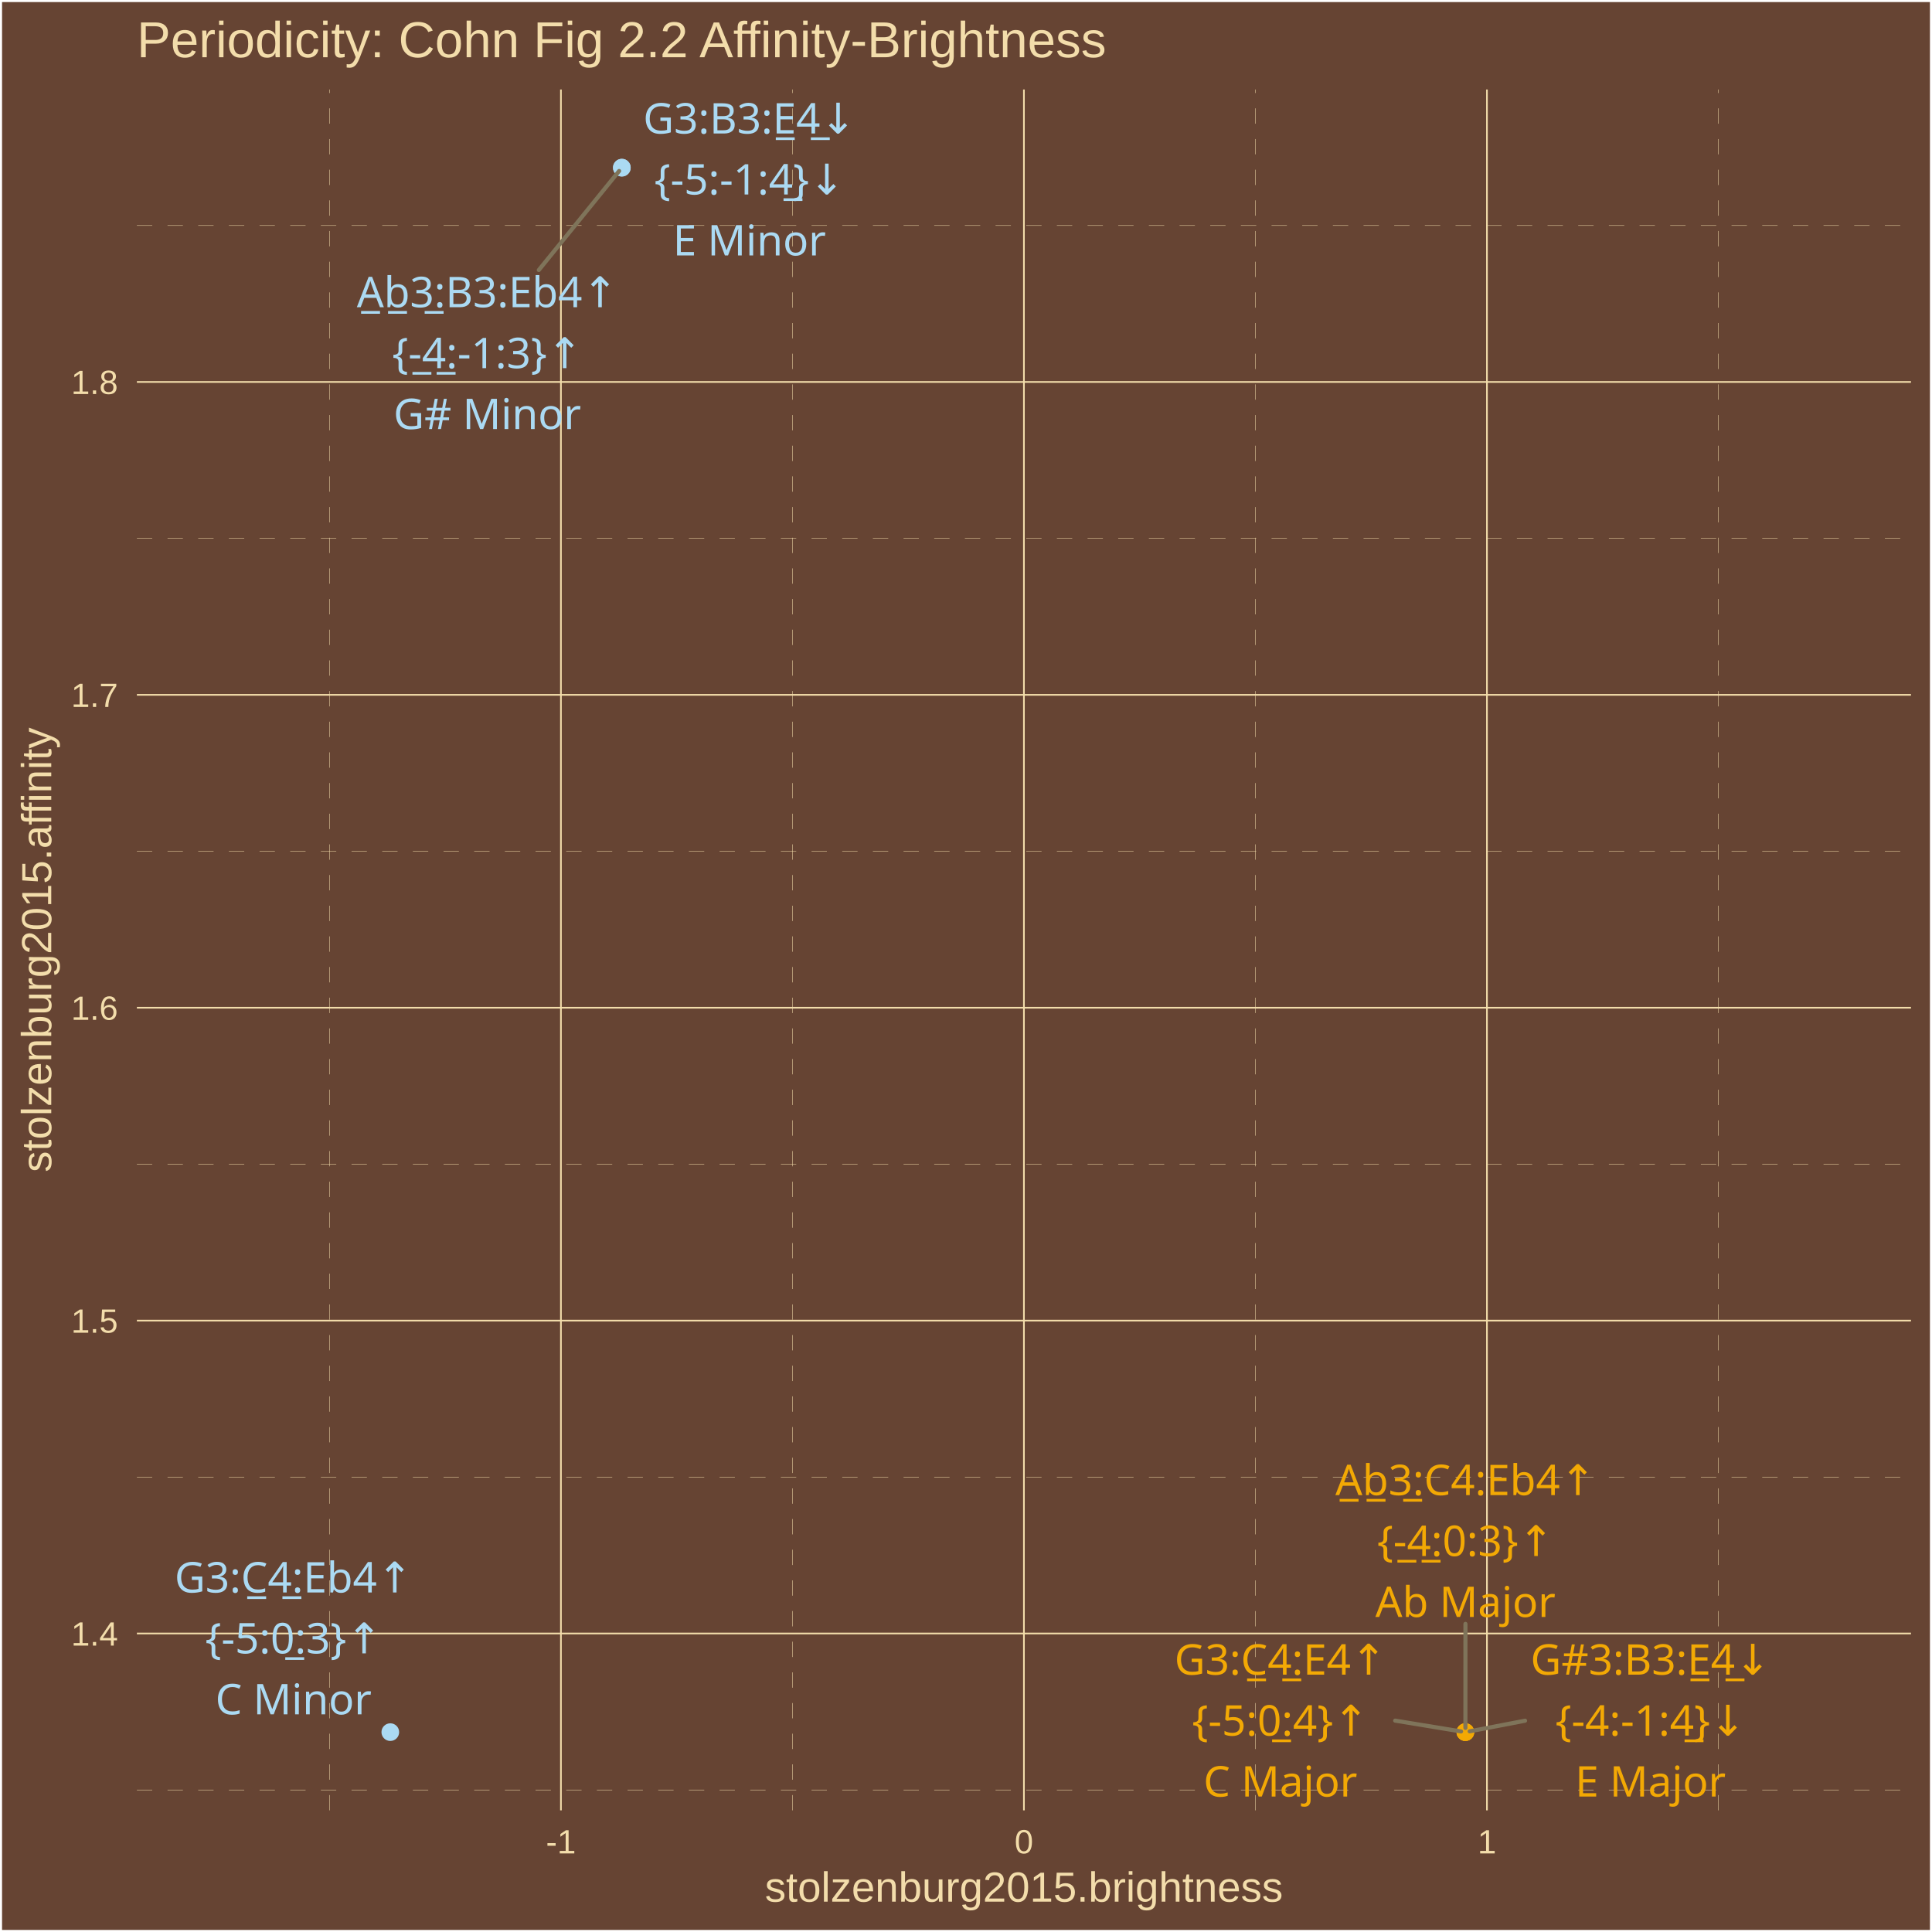
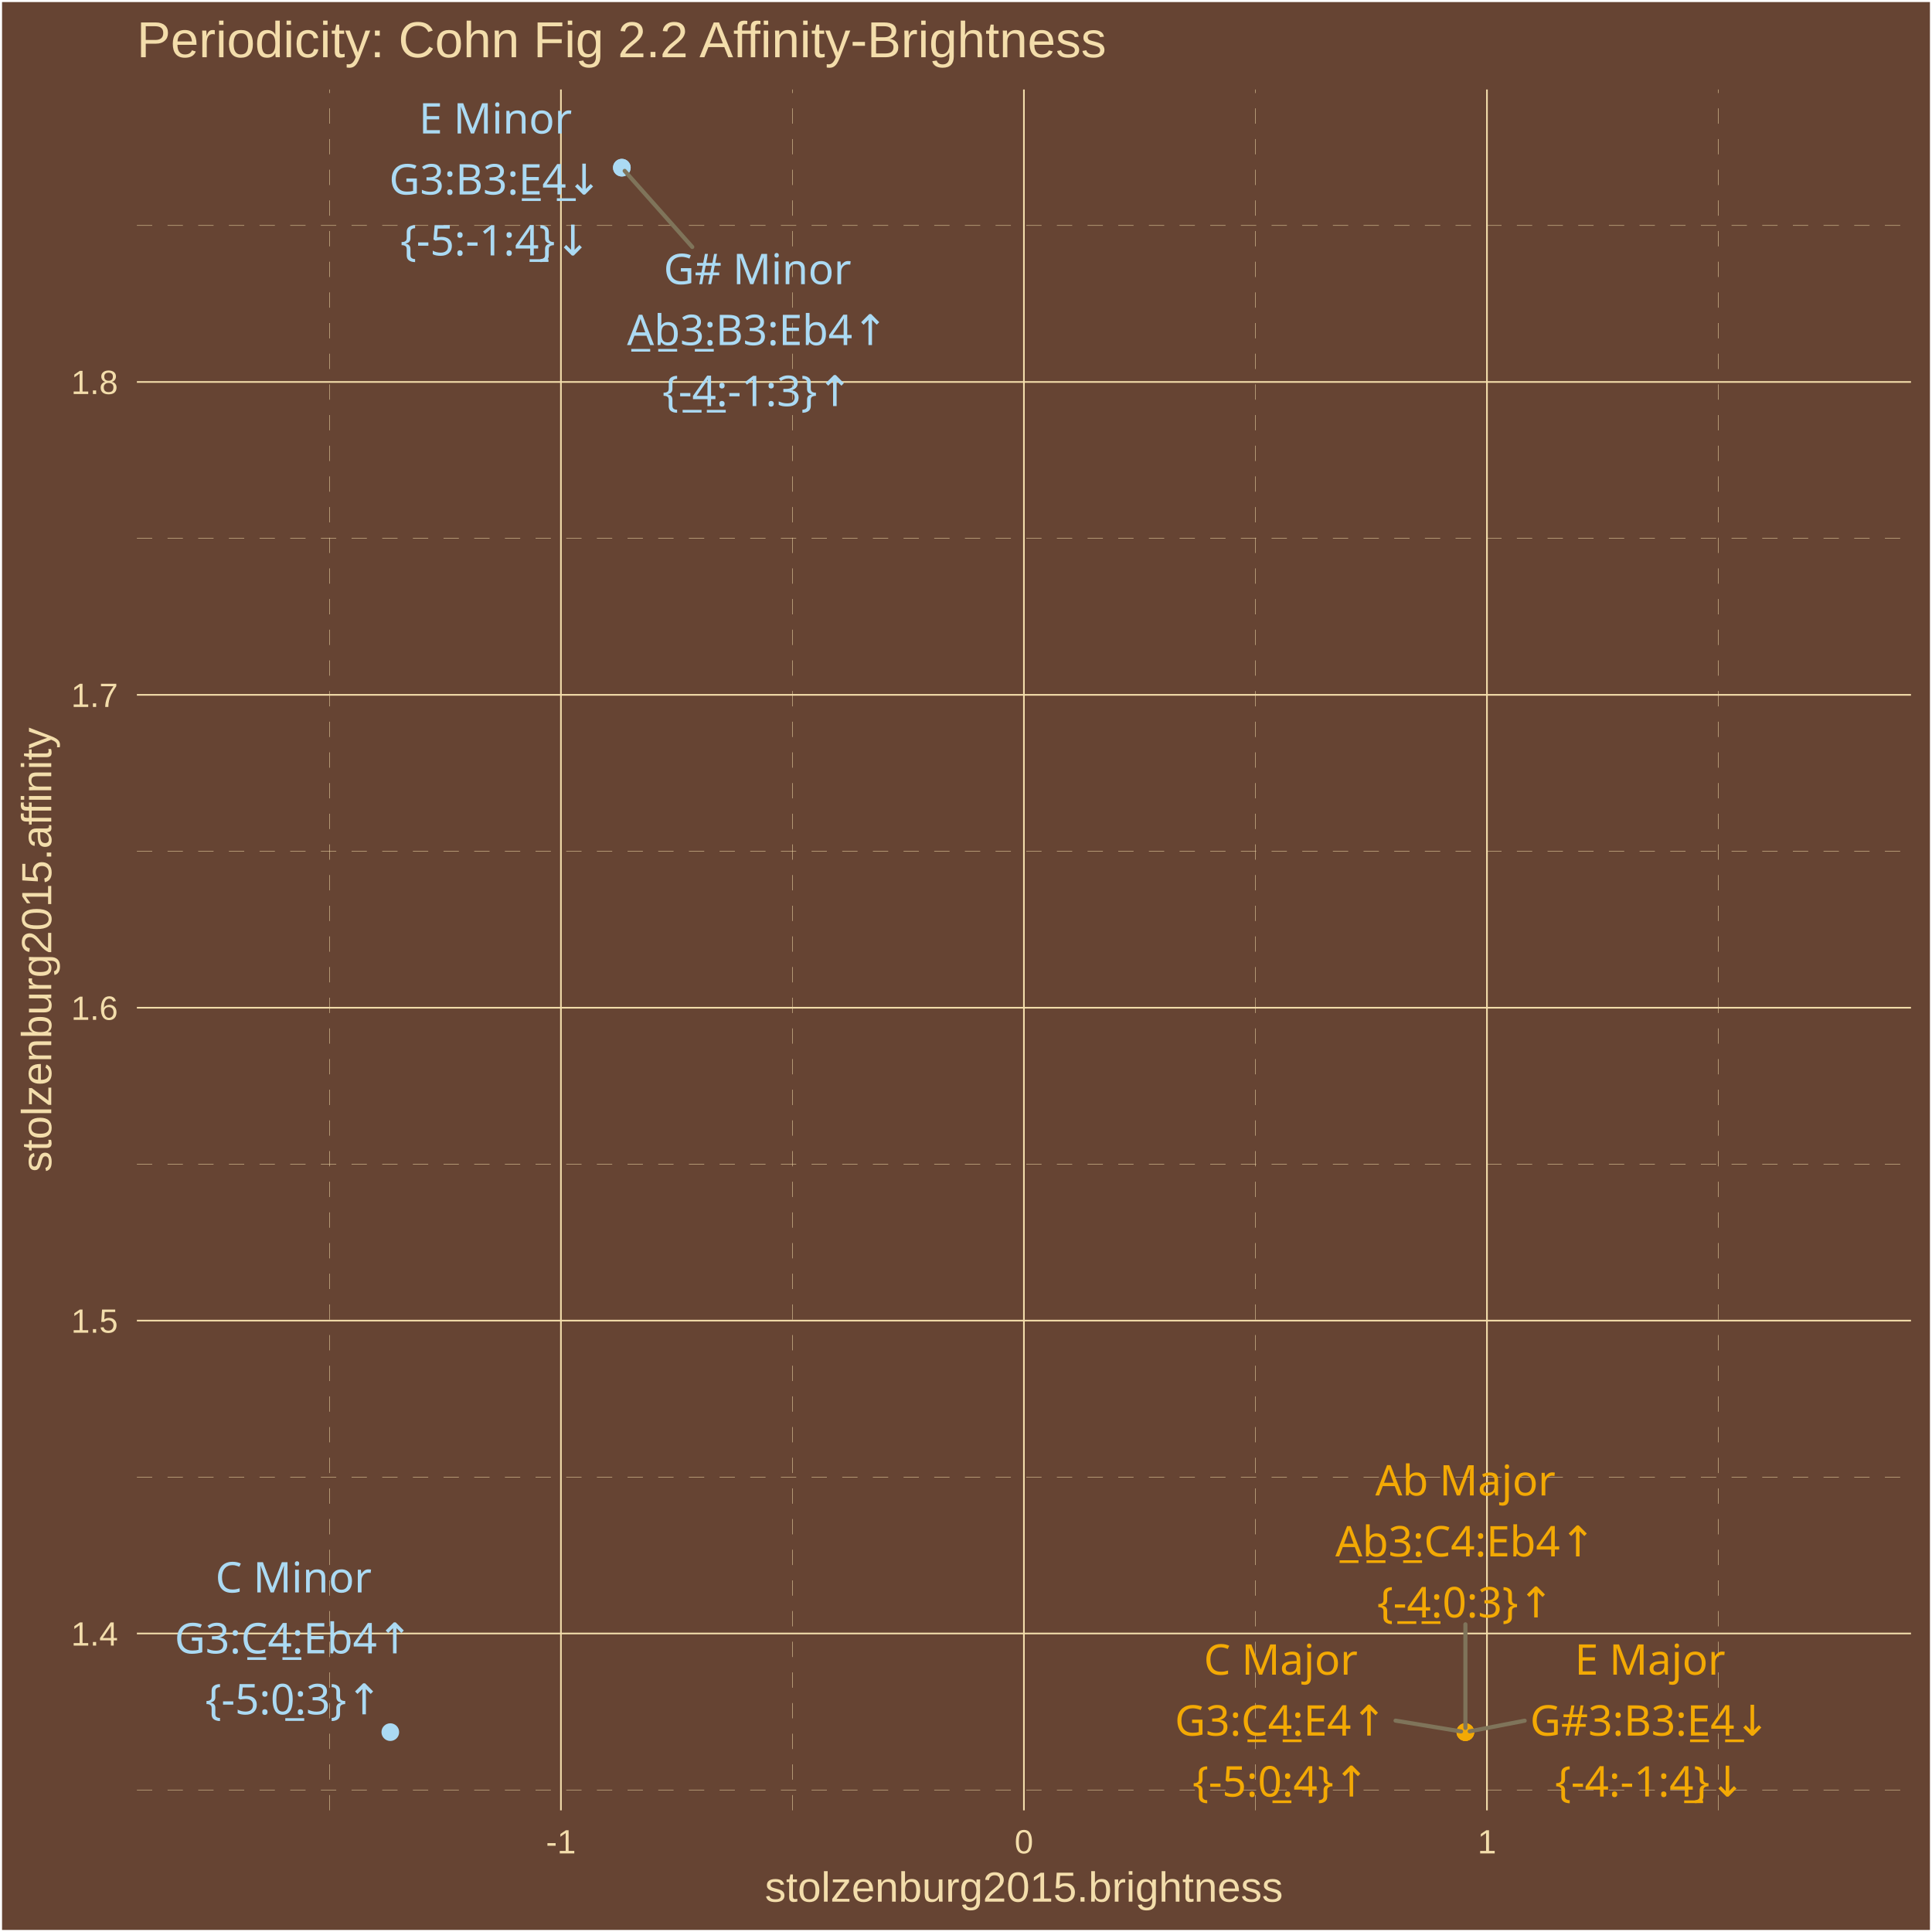
<svg xmlns="http://www.w3.org/2000/svg" class="svglite" width="504.00pt" height="504.00pt" viewBox="0 0 504.00 504.00">
  <defs>
    <style type="text/css">
    .svglite line, .svglite polyline, .svglite polygon, .svglite path, .svglite rect, .svglite circle {
      fill: none;
      stroke: #000000;
      stroke-linecap: round;
      stroke-linejoin: round;
      stroke-miterlimit: 10.00;
    }
    .svglite text {
      white-space: pre;
    }
  </style>
  </defs>
  <rect width="100%" height="100%" style="stroke: none; fill: #664433;" />
  <defs>
    <clipPath id="cpMC4wMHw1MDQuMDB8MC4wMHw1MDQuMDA=">
      <rect x="0.00" y="0.00" width="504.00" height="504.00" />
    </clipPath>
  </defs>
  <g clip-path="url(#cpMC4wMHw1MDQuMDB8MC4wMHw1MDQuMDA=)">
    <rect x="0.00" y="-0" width="504.00" height="504.00" style="stroke-width: 1.07; stroke: #FFFFFF; fill: #664433;" />
  </g>
  <defs>
    <clipPath id="cpMzUuNzF8NDk4LjUyfDIzLjM0fDQ3Mi4yNw==">
      <rect x="35.71" y="23.34" width="462.81" height="448.93" />
    </clipPath>
  </defs>
  <g clip-path="url(#cpMzUuNzF8NDk4LjUyfDIzLjM0fDQ3Mi4yNw==)">
    <rect x="35.71" y="23.34" width="462.81" height="448.93" style="stroke-width: 1.07; stroke: none; fill: #664433;" />
    <polyline points="35.71,466.95 498.52,466.95 " style="stroke-width: 0.11; stroke: #F3DDAB; stroke-dasharray: 4.00,4.00; stroke-linecap: butt;" />
    <polyline points="35.71,385.32 498.52,385.32 " style="stroke-width: 0.11; stroke: #F3DDAB; stroke-dasharray: 4.00,4.00; stroke-linecap: butt;" />
    <polyline points="35.71,303.70 498.52,303.70 " style="stroke-width: 0.11; stroke: #F3DDAB; stroke-dasharray: 4.00,4.00; stroke-linecap: butt;" />
    <polyline points="35.71,222.08 498.52,222.08 " style="stroke-width: 0.11; stroke: #F3DDAB; stroke-dasharray: 4.00,4.00; stroke-linecap: butt;" />
    <polyline points="35.71,140.45 498.52,140.45 " style="stroke-width: 0.11; stroke: #F3DDAB; stroke-dasharray: 4.00,4.00; stroke-linecap: butt;" />
    <polyline points="35.71,58.83 498.52,58.83 " style="stroke-width: 0.11; stroke: #F3DDAB; stroke-dasharray: 4.00,4.00; stroke-linecap: butt;" />
    <polyline points="85.94,472.27 85.94,23.34 " style="stroke-width: 0.11; stroke: #F3DDAB; stroke-dasharray: 4.00,4.00; stroke-linecap: butt;" />
    <polyline points="206.72,472.27 206.72,23.34 " style="stroke-width: 0.11; stroke: #F3DDAB; stroke-dasharray: 4.00,4.00; stroke-linecap: butt;" />
    <polyline points="327.51,472.27 327.51,23.34 " style="stroke-width: 0.11; stroke: #F3DDAB; stroke-dasharray: 4.00,4.00; stroke-linecap: butt;" />
    <polyline points="448.29,472.27 448.29,23.34 " style="stroke-width: 0.11; stroke: #F3DDAB; stroke-dasharray: 4.00,4.00; stroke-linecap: butt;" />
    <polyline points="35.71,426.13 498.52,426.13 " style="stroke-width: 0.43; stroke: #F3DDAB; stroke-linecap: butt;" />
    <polyline points="35.71,344.51 498.52,344.51 " style="stroke-width: 0.43; stroke: #F3DDAB; stroke-linecap: butt;" />
    <polyline points="35.71,262.89 498.52,262.89 " style="stroke-width: 0.43; stroke: #F3DDAB; stroke-linecap: butt;" />
    <polyline points="35.71,181.26 498.52,181.26 " style="stroke-width: 0.43; stroke: #F3DDAB; stroke-linecap: butt;" />
    <polyline points="35.71,99.64 498.52,99.64 " style="stroke-width: 0.43; stroke: #F3DDAB; stroke-linecap: butt;" />
    <polyline points="146.33,472.27 146.33,23.34 " style="stroke-width: 0.43; stroke: #F3DDAB; stroke-linecap: butt;" />
    <polyline points="267.11,472.27 267.11,23.34 " style="stroke-width: 0.43; stroke: #F3DDAB; stroke-linecap: butt;" />
    <polyline points="387.90,472.27 387.90,23.34 " style="stroke-width: 0.43; stroke: #F3DDAB; stroke-linecap: butt;" />
    <circle cx="382.27" cy="451.86" r="1.95" style="stroke-width: 0.71; stroke: #F3A904; fill: #F3A904;" />
    <circle cx="162.22" cy="43.74" r="1.95" style="stroke-width: 0.71; stroke: #ABDAF3; fill: #ABDAF3;" />
    <circle cx="382.27" cy="451.86" r="1.95" style="stroke-width: 0.71; stroke: #F3A904; fill: #F3A904;" />
    <circle cx="162.22" cy="43.74" r="1.95" style="stroke-width: 0.71; stroke: #ABDAF3; fill: #ABDAF3;" />
    <circle cx="382.27" cy="451.86" r="1.95" style="stroke-width: 0.71; stroke: #F3A904; fill: #F3A904;" />
    <circle cx="101.82" cy="451.86" r="1.95" style="stroke-width: 0.71; stroke: #ABDAF3; fill: #ABDAF3;" />
-     <line x1="382.29" y1="423.62" x2="382.28" y2="450.76" style="stroke-width: 1.07; stroke: #7F745A;" />
-     <line x1="140.56" y1="70.44" x2="161.51" y2="44.61" style="stroke-width: 1.07; stroke: #7F745A;" />
-     <line x1="397.84" y1="448.88" x2="383.39" y2="451.65" style="stroke-width: 1.07; stroke: #7F745A;" />
-     <line x1="363.96" y1="448.86" x2="381.15" y2="451.68" style="stroke-width: 1.07; stroke: #7F745A;" />
-     <text x="382.29" y="390.03" text-anchor="middle" style="font-size: 11.04px;fill: #F3A904; font-family: &quot;Arial Unicode MS&quot;;" textLength="67.35px" lengthAdjust="spacingAndGlyphs">A̲b̲3̲:C4:Eb4↑</text>
-     <text x="382.29" y="405.92" text-anchor="middle" style="font-size: 11.04px;fill: #F3A904; font-family: &quot;Arial Unicode MS&quot;;" textLength="43.44px" lengthAdjust="spacingAndGlyphs">{-̲4̲:0:3}↑</text>
-     <text x="382.29" y="421.82" text-anchor="middle" style="font-size: 11.04px;fill: #F3A904; font-family: &quot;Arial Unicode MS&quot;;" textLength="44.14px" lengthAdjust="spacingAndGlyphs">Ab Major</text>
-     <text x="127.12" y="80.14" text-anchor="middle" style="font-size: 11.04px;fill: #ABDAF3; font-family: &quot;Arial Unicode MS&quot;;" textLength="66.74px" lengthAdjust="spacingAndGlyphs">A̲b̲3̲:B3:Eb4↑</text>
-     <text x="127.12" y="96.04" text-anchor="middle" style="font-size: 11.04px;fill: #ABDAF3; font-family: &quot;Arial Unicode MS&quot;;" textLength="47.12px" lengthAdjust="spacingAndGlyphs">{-̲4̲:-1:3}↑</text>
-     <text x="127.12" y="111.93" text-anchor="middle" style="font-size: 11.04px;fill: #ABDAF3; font-family: &quot;Arial Unicode MS&quot;;" textLength="45.36px" lengthAdjust="spacingAndGlyphs">G# Minor</text>
-     <text x="430.56" y="436.87" text-anchor="middle" style="font-size: 11.04px;fill: #F3A904; font-family: &quot;Arial Unicode MS&quot;;" textLength="61.83px" lengthAdjust="spacingAndGlyphs">G#3:B3:E̲4̲↓</text>
-     <text x="430.56" y="452.77" text-anchor="middle" style="font-size: 11.04px;fill: #F3A904; font-family: &quot;Arial Unicode MS&quot;;" textLength="47.12px" lengthAdjust="spacingAndGlyphs">{-4:-1:4̲}↓</text>
-     <text x="430.56" y="468.67" text-anchor="middle" style="font-size: 11.04px;fill: #F3A904; font-family: &quot;Arial Unicode MS&quot;;" textLength="38.00px" lengthAdjust="spacingAndGlyphs">E Major</text>
-     <text x="195.51" y="34.83" text-anchor="middle" style="font-size: 11.04px;fill: #ABDAF3; font-family: &quot;Arial Unicode MS&quot;;" textLength="55.70px" lengthAdjust="spacingAndGlyphs">G3:B3:E̲4̲↓</text>
-     <text x="195.51" y="50.73" text-anchor="middle" style="font-size: 11.04px;fill: #ABDAF3; font-family: &quot;Arial Unicode MS&quot;;" textLength="47.12px" lengthAdjust="spacingAndGlyphs">{-5:-1:4̲}↓</text>
-     <text x="195.51" y="66.63" text-anchor="middle" style="font-size: 11.04px;fill: #ABDAF3; font-family: &quot;Arial Unicode MS&quot;;" textLength="38.00px" lengthAdjust="spacingAndGlyphs">E Minor</text>
-     <text x="334.01" y="436.87" text-anchor="middle" style="font-size: 11.04px;fill: #F3A904; font-family: &quot;Arial Unicode MS&quot;;" textLength="56.30px" lengthAdjust="spacingAndGlyphs">G3:C̲4̲:E4↑</text>
-     <text x="334.01" y="452.77" text-anchor="middle" style="font-size: 11.04px;fill: #F3A904; font-family: &quot;Arial Unicode MS&quot;;" textLength="43.44px" lengthAdjust="spacingAndGlyphs">{-5:0̲:4}↑</text>
-     <text x="334.01" y="468.67" text-anchor="middle" style="font-size: 11.04px;fill: #F3A904; font-family: &quot;Arial Unicode MS&quot;;" textLength="38.61px" lengthAdjust="spacingAndGlyphs">C Major</text>
-     <text x="76.57" y="415.43" text-anchor="middle" style="font-size: 11.04px;fill: #ABDAF3; font-family: &quot;Arial Unicode MS&quot;;" textLength="62.44px" lengthAdjust="spacingAndGlyphs">G3:C̲4̲:Eb4↑</text>
-     <text x="76.57" y="431.32" text-anchor="middle" style="font-size: 11.04px;fill: #ABDAF3; font-family: &quot;Arial Unicode MS&quot;;" textLength="43.44px" lengthAdjust="spacingAndGlyphs">{-5:0̲:3}↑</text>
-     <text x="76.57" y="447.22" text-anchor="middle" style="font-size: 11.04px;fill: #ABDAF3; font-family: &quot;Arial Unicode MS&quot;;" textLength="38.61px" lengthAdjust="spacingAndGlyphs">C Minor</text>
+     <line x1="382.28" y1="423.73" x2="382.28" y2="450.76" style="stroke-width: 1.07; stroke: #7F745A;" />
+     <line x1="180.59" y1="64.43" x2="162.96" y2="44.58" style="stroke-width: 1.07; stroke: #7F745A;" />
+     <line x1="397.74" y1="448.88" x2="383.39" y2="451.65" style="stroke-width: 1.07; stroke: #7F745A;" />
+     <line x1="364.06" y1="448.86" x2="381.15" y2="451.68" style="stroke-width: 1.07; stroke: #7F745A;" />
+     <text x="382.28" y="390.13" text-anchor="middle" style="font-size: 11.04px;fill: #F3A904; font-family: &quot;Arial Unicode MS&quot;;" textLength="44.14px" lengthAdjust="spacingAndGlyphs">Ab Major</text>
+     <text x="382.28" y="406.03" text-anchor="middle" style="font-size: 11.04px;fill: #F3A904; font-family: &quot;Arial Unicode MS&quot;;" textLength="67.35px" lengthAdjust="spacingAndGlyphs">A̲b̲3̲:C4:Eb4↑</text>
+     <text x="382.28" y="421.93" text-anchor="middle" style="font-size: 11.04px;fill: #F3A904; font-family: &quot;Arial Unicode MS&quot;;" textLength="43.44px" lengthAdjust="spacingAndGlyphs">{-̲4̲:0:3}↑</text>
+     <text x="197.60" y="74.13" text-anchor="middle" style="font-size: 11.04px;fill: #ABDAF3; font-family: &quot;Arial Unicode MS&quot;;" textLength="45.36px" lengthAdjust="spacingAndGlyphs">G# Minor</text>
+     <text x="197.60" y="90.03" text-anchor="middle" style="font-size: 11.04px;fill: #ABDAF3; font-family: &quot;Arial Unicode MS&quot;;" textLength="66.74px" lengthAdjust="spacingAndGlyphs">A̲b̲3̲:B3:Eb4↑</text>
+     <text x="197.60" y="105.93" text-anchor="middle" style="font-size: 11.04px;fill: #ABDAF3; font-family: &quot;Arial Unicode MS&quot;;" textLength="47.12px" lengthAdjust="spacingAndGlyphs">{-̲4̲:-1:3}↑</text>
+     <text x="430.45" y="436.87" text-anchor="middle" style="font-size: 11.04px;fill: #F3A904; font-family: &quot;Arial Unicode MS&quot;;" textLength="38.00px" lengthAdjust="spacingAndGlyphs">E Major</text>
+     <text x="430.45" y="452.77" text-anchor="middle" style="font-size: 11.04px;fill: #F3A904; font-family: &quot;Arial Unicode MS&quot;;" textLength="61.83px" lengthAdjust="spacingAndGlyphs">G#3:B3:E̲4̲↓</text>
+     <text x="430.45" y="468.67" text-anchor="middle" style="font-size: 11.04px;fill: #F3A904; font-family: &quot;Arial Unicode MS&quot;;" textLength="47.12px" lengthAdjust="spacingAndGlyphs">{-4:-1:4̲}↓</text>
+     <text x="129.25" y="34.83" text-anchor="middle" style="font-size: 11.04px;fill: #ABDAF3; font-family: &quot;Arial Unicode MS&quot;;" textLength="38.00px" lengthAdjust="spacingAndGlyphs">E Minor</text>
+     <text x="129.25" y="50.73" text-anchor="middle" style="font-size: 11.04px;fill: #ABDAF3; font-family: &quot;Arial Unicode MS&quot;;" textLength="55.70px" lengthAdjust="spacingAndGlyphs">G3:B3:E̲4̲↓</text>
+     <text x="129.25" y="66.63" text-anchor="middle" style="font-size: 11.04px;fill: #ABDAF3; font-family: &quot;Arial Unicode MS&quot;;" textLength="47.12px" lengthAdjust="spacingAndGlyphs">{-5:-1:4̲}↓</text>
+     <text x="334.11" y="436.87" text-anchor="middle" style="font-size: 11.04px;fill: #F3A904; font-family: &quot;Arial Unicode MS&quot;;" textLength="38.61px" lengthAdjust="spacingAndGlyphs">C Major</text>
+     <text x="334.11" y="452.77" text-anchor="middle" style="font-size: 11.04px;fill: #F3A904; font-family: &quot;Arial Unicode MS&quot;;" textLength="56.30px" lengthAdjust="spacingAndGlyphs">G3:C̲4̲:E4↑</text>
+     <text x="334.11" y="468.67" text-anchor="middle" style="font-size: 11.04px;fill: #F3A904; font-family: &quot;Arial Unicode MS&quot;;" textLength="43.44px" lengthAdjust="spacingAndGlyphs">{-5:0̲:4}↑</text>
+     <text x="76.58" y="415.42" text-anchor="middle" style="font-size: 11.04px;fill: #ABDAF3; font-family: &quot;Arial Unicode MS&quot;;" textLength="38.61px" lengthAdjust="spacingAndGlyphs">C Minor</text>
+     <text x="76.58" y="431.32" text-anchor="middle" style="font-size: 11.04px;fill: #ABDAF3; font-family: &quot;Arial Unicode MS&quot;;" textLength="62.44px" lengthAdjust="spacingAndGlyphs">G3:C̲4̲:Eb4↑</text>
+     <text x="76.58" y="447.22" text-anchor="middle" style="font-size: 11.04px;fill: #ABDAF3; font-family: &quot;Arial Unicode MS&quot;;" textLength="43.44px" lengthAdjust="spacingAndGlyphs">{-5:0̲:3}↑</text>
  </g>
  <g clip-path="url(#cpMC4wMHw1MDQuMDB8MC4wMHw1MDQuMDA=)">
    <text x="30.78" y="429.29" text-anchor="end" style="font-size: 8.80px;fill: #F3DDAB; font-family: &quot;Arial&quot;;" textLength="12.23px" lengthAdjust="spacingAndGlyphs">1.4</text>
    <text x="30.78" y="347.66" text-anchor="end" style="font-size: 8.80px;fill: #F3DDAB; font-family: &quot;Arial&quot;;" textLength="12.23px" lengthAdjust="spacingAndGlyphs">1.5</text>
    <text x="30.78" y="266.04" text-anchor="end" style="font-size: 8.80px;fill: #F3DDAB; font-family: &quot;Arial&quot;;" textLength="12.23px" lengthAdjust="spacingAndGlyphs">1.6</text>
    <text x="30.78" y="184.42" text-anchor="end" style="font-size: 8.80px;fill: #F3DDAB; font-family: &quot;Arial&quot;;" textLength="12.23px" lengthAdjust="spacingAndGlyphs">1.7</text>
    <text x="30.78" y="102.79" text-anchor="end" style="font-size: 8.80px;fill: #F3DDAB; font-family: &quot;Arial&quot;;" textLength="12.23px" lengthAdjust="spacingAndGlyphs">1.8</text>
    <text x="146.33" y="483.50" text-anchor="middle" style="font-size: 8.80px;fill: #F3DDAB; font-family: &quot;Arial&quot;;" textLength="7.83px" lengthAdjust="spacingAndGlyphs">-1</text>
    <text x="267.11" y="483.50" text-anchor="middle" style="font-size: 8.80px;fill: #F3DDAB; font-family: &quot;Arial&quot;;" textLength="4.90px" lengthAdjust="spacingAndGlyphs">0</text>
    <text x="387.90" y="483.50" text-anchor="middle" style="font-size: 8.80px;fill: #F3DDAB; font-family: &quot;Arial&quot;;" textLength="4.90px" lengthAdjust="spacingAndGlyphs">1</text>
    <text x="267.11" y="496.09" text-anchor="middle" style="font-size: 11.00px;fill: #F3DDAB; font-family: &quot;Arial&quot;;" textLength="135.17px" lengthAdjust="spacingAndGlyphs">stolzenburg2015.brightness</text>
    <text transform="translate(13.37,247.80) rotate(-90)" text-anchor="middle" style="font-size: 11.00px;fill: #F3DDAB; font-family: &quot;Arial&quot;;" textLength="116.19px" lengthAdjust="spacingAndGlyphs">stolzenburg2015.affinity</text>
    <text x="35.71" y="14.94" style="font-size: 13.20px;fill: #F3DDAB; font-family: &quot;Arial&quot;;" textLength="253.67px" lengthAdjust="spacingAndGlyphs">Periodicity: Cohn Fig 2.2 Affinity-Brightness</text>
  </g>
</svg>
